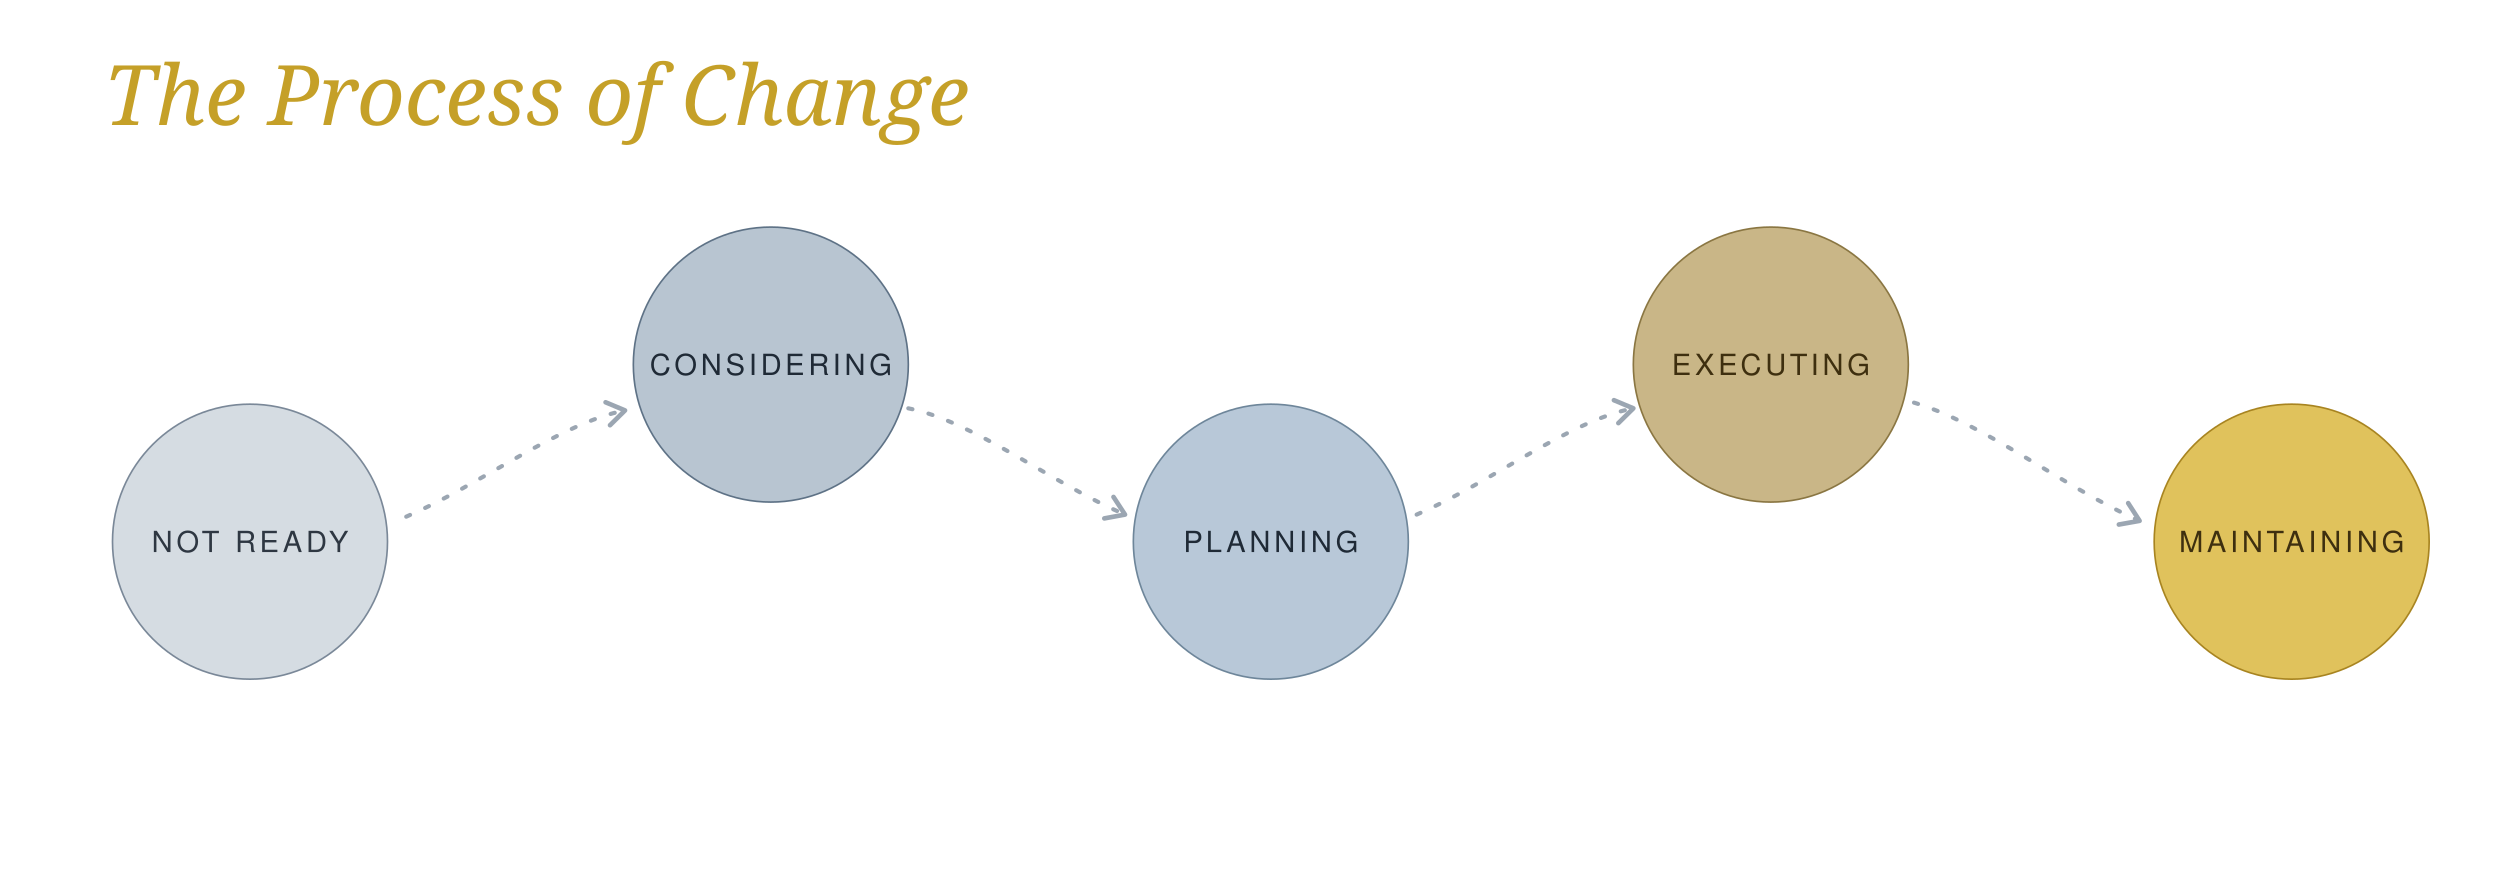
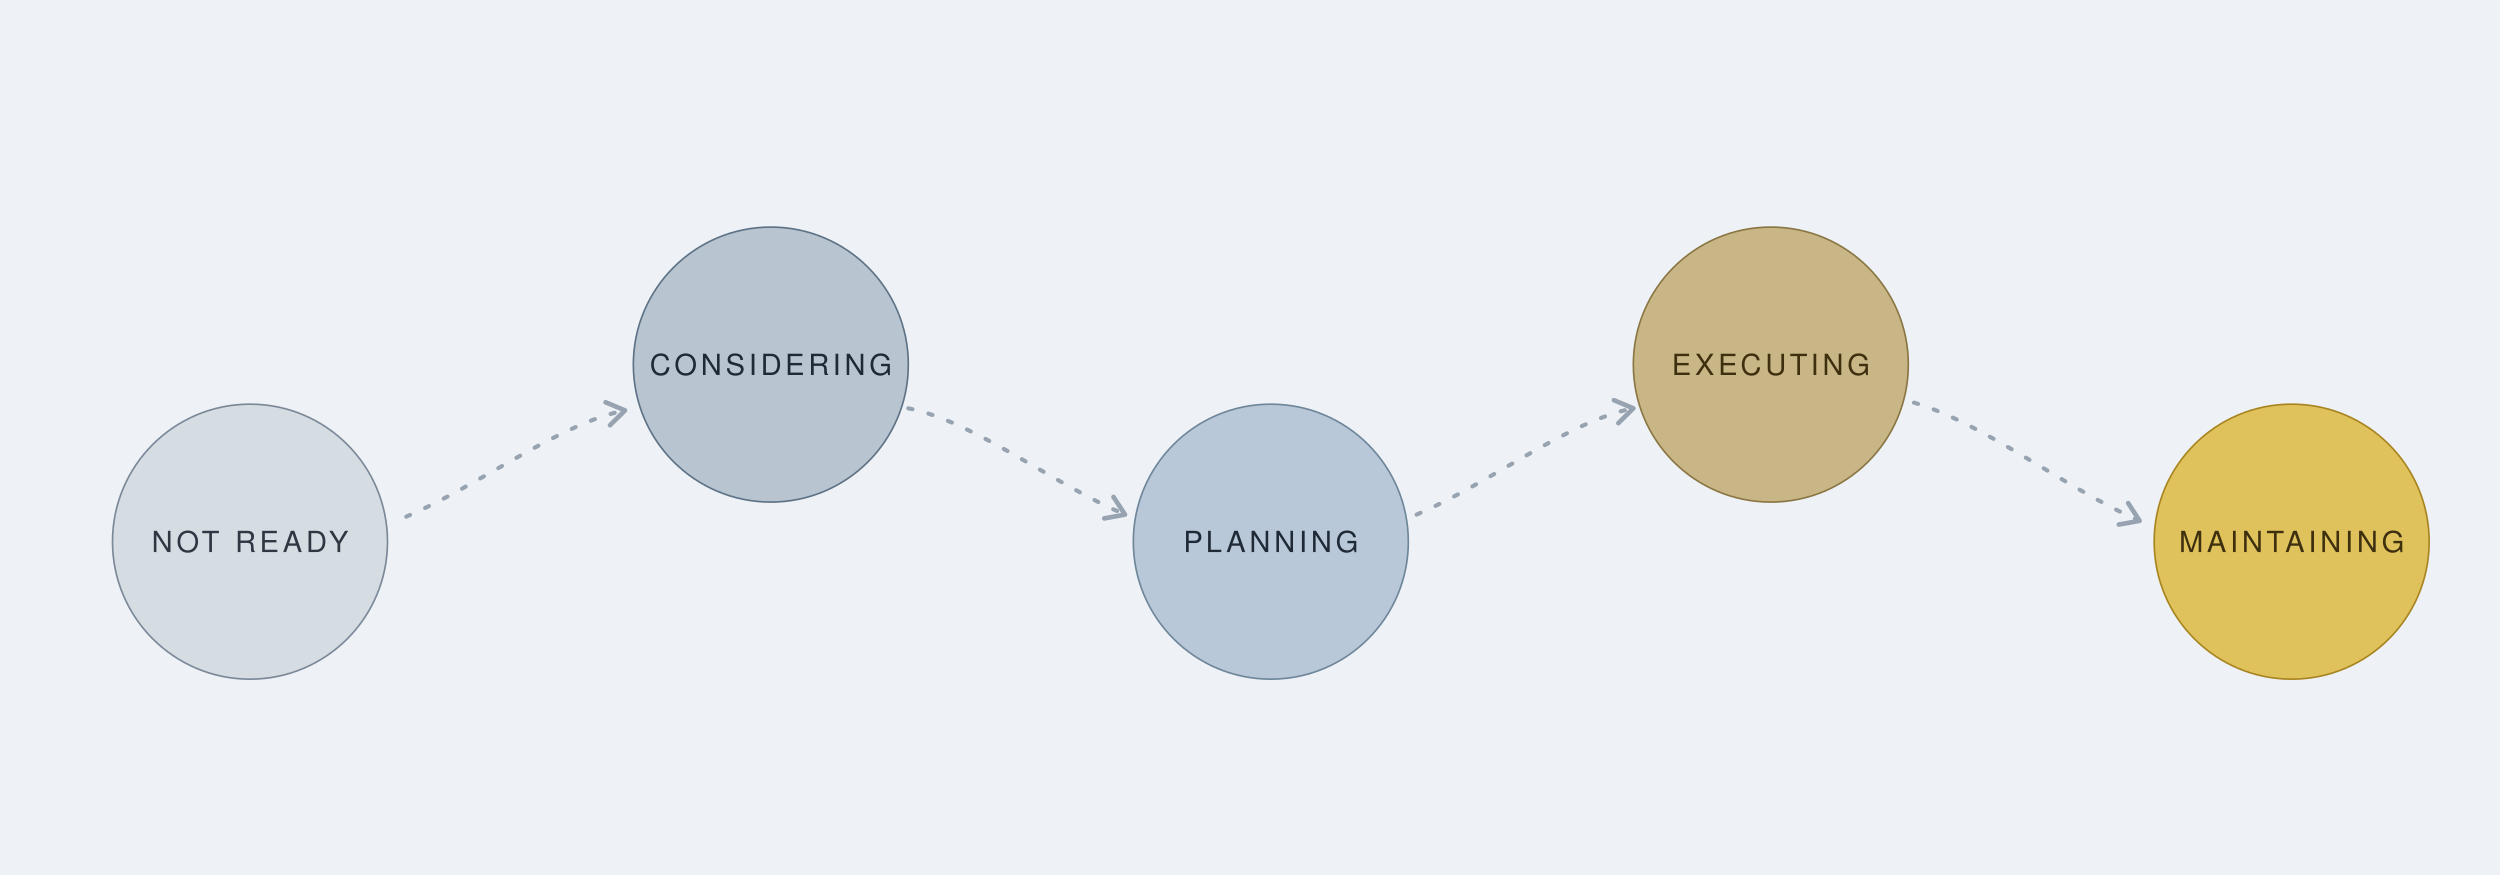
<svg xmlns="http://www.w3.org/2000/svg" width="100%" viewBox="0 0 1200 420" preserveAspectRatio="xMidYMid meet" role="img">
  <defs>
    <marker id="arrow" viewBox="0 0 10 10" refX="8" refY="5" markerWidth="7" markerHeight="7" orient="auto-start-reverse">
      <path d="M2 1L8 5L2 9" fill="none" stroke="context-stroke" stroke-width="1.6" stroke-linecap="round" stroke-linejoin="round" />
    </marker>
  </defs>
-   <text x="50" y="60" text-anchor="start" font-family="'Cormorant Garamond', 'EB Garamond', Garamond, Georgia, serif" font-size="40" font-weight="400" font-style="italic" fill="#C5A028">The Process of Change</text>
+   <rect x="0" y="0" width="1200" height="420" fill="#EEF2F6" />
  <path d="M 195 248 C 230 233, 269 203, 300 197" fill="none" stroke="#7A8898" stroke-width="2" stroke-linecap="round" stroke-dasharray="2 8" opacity="0.75" marker-end="url(#arrow)" />
  <path d="M 436 196 C 467 202, 505 232, 540 247" fill="none" stroke="#7A8898" stroke-width="2" stroke-linecap="round" stroke-dasharray="2 8" opacity="0.75" marker-end="url(#arrow)" />
  <path d="M 680 247 C 715 232, 753 202, 784 196" fill="none" stroke="#7A8898" stroke-width="2" stroke-linecap="round" stroke-dasharray="2 8" opacity="0.75" marker-end="url(#arrow)" />
  <path d="M 909 191 C 945 197, 988 233, 1027 250" fill="none" stroke="#7A8898" stroke-width="2" stroke-linecap="round" stroke-dasharray="2 8" opacity="0.75" marker-end="url(#arrow)" />
  <circle cx="120" cy="260" r="66" fill="#D5DCE2" stroke="#7A8898" stroke-width="0.8" />
  <text x="120" y="265" text-anchor="middle" font-family="'Helvetica Neue', Helvetica, Arial, sans-serif" font-size="14" letter-spacing="1.8" fill="#2E3742">NOT READY</text>
  <circle cx="370" cy="175" r="66" fill="#B8C5D1" stroke="#5E7286" stroke-width="0.8" />
  <text x="370" y="180" text-anchor="middle" font-family="'Helvetica Neue', Helvetica, Arial, sans-serif" font-size="14" letter-spacing="1.8" fill="#1F2A36">CONSIDERING</text>
  <circle cx="610" cy="260" r="66" fill="#B8C8D8" stroke="#6E869A" stroke-width="0.8" />
  <text x="610" y="265" text-anchor="middle" font-family="'Helvetica Neue', Helvetica, Arial, sans-serif" font-size="14" letter-spacing="1.8" fill="#1F2A36">PLANNING</text>
  <circle cx="850" cy="175" r="66" fill="#C9B687" stroke="#8A7642" stroke-width="0.8" />
  <text x="850" y="180" text-anchor="middle" font-family="'Helvetica Neue', Helvetica, Arial, sans-serif" font-size="14" letter-spacing="1.8" fill="#3E2F0F">EXECUTING</text>
  <circle cx="1100" cy="260" r="66" fill="#E0C25C" stroke="#A88420" stroke-width="0.8" />
  <text x="1100" y="265" text-anchor="middle" font-family="'Helvetica Neue', Helvetica, Arial, sans-serif" font-size="14" letter-spacing="1.8" fill="#3E2F0F">MAINTAINING</text>
</svg>
